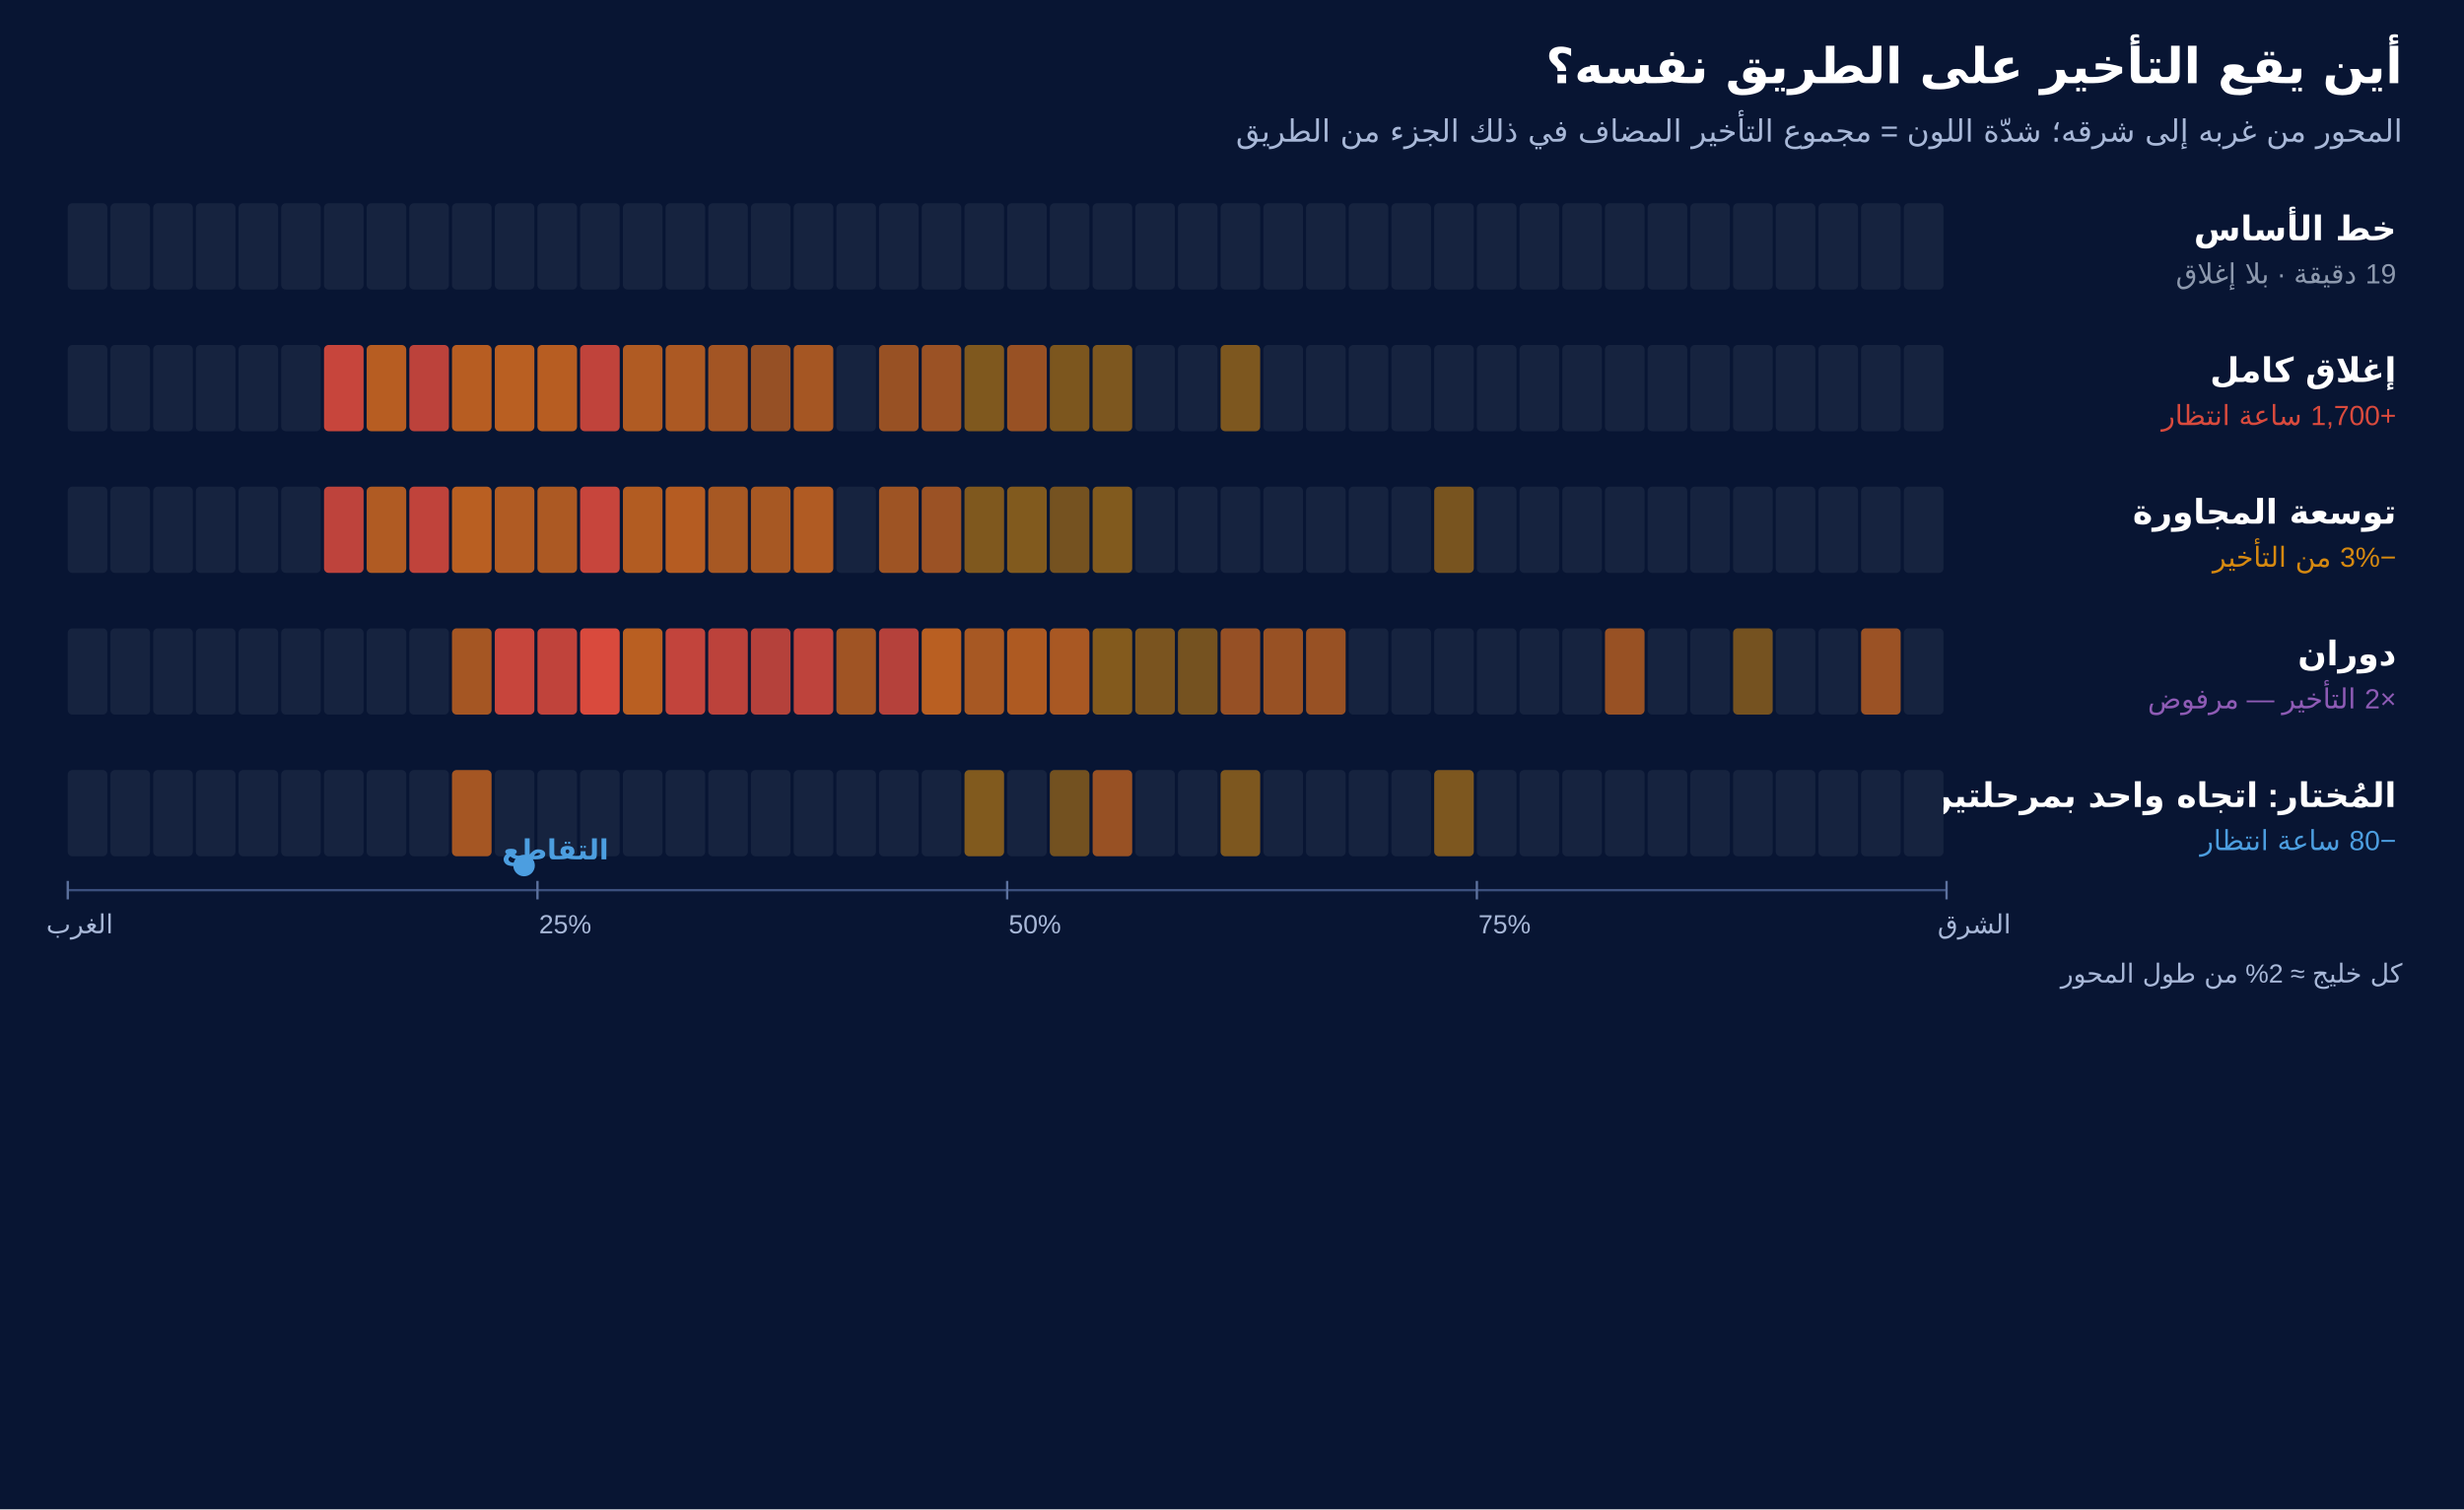
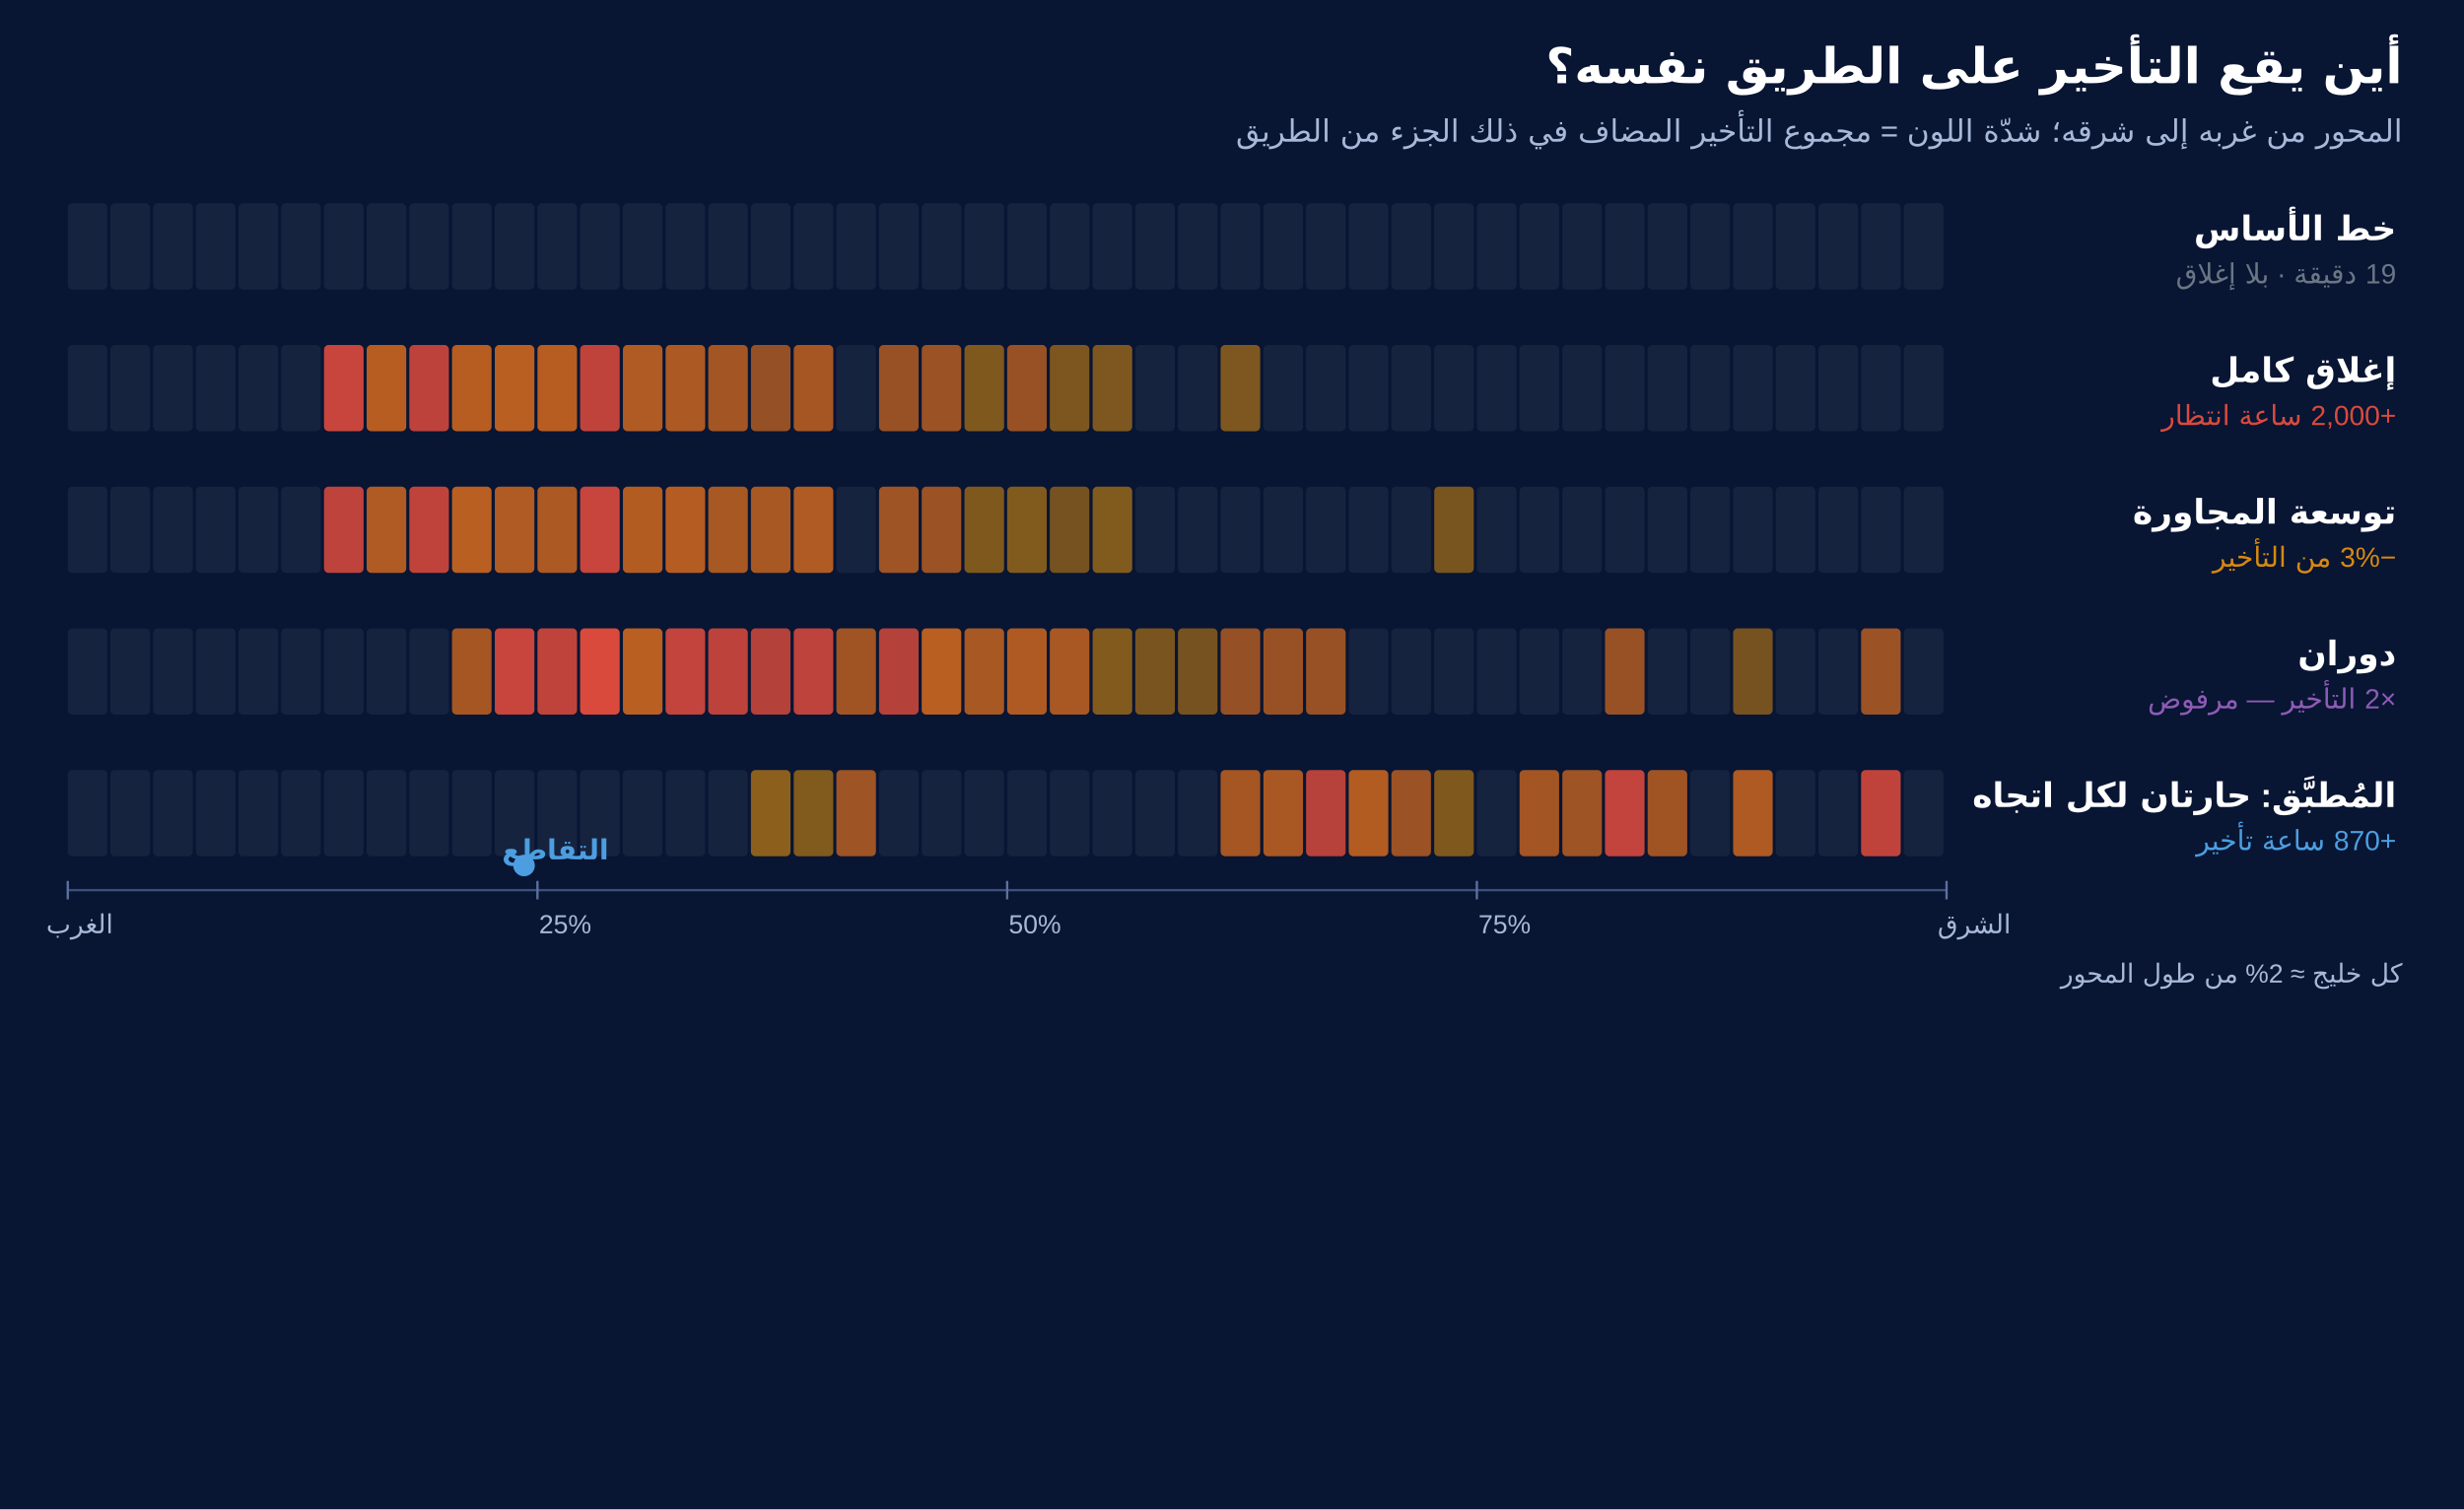
<svg xmlns="http://www.w3.org/2000/svg" width="1600" height="980" viewBox="0 0 1600 980" font-family="Segoe UI, Tahoma, Arial, sans-serif">
  <rect width="1600" height="980" fill="#081533" />
  <text x="1560" y="54" fill="#ffffff" font-size="32" font-weight="700" text-anchor="start" direction="rtl">أين يقع التأخير على الطريق نفسه؟</text>
  <text x="1560" y="92" fill="#a8b8d8" font-size="20" text-anchor="start" direction="rtl">المحور من غربه إلى شرقه؛ شدّة اللون = مجموع التأخير المضاف في ذلك الجزء من الطريق</text>
  <text x="1556" y="156" fill="#ffffff" font-size="22" font-weight="700" text-anchor="start" direction="rtl">خط الأساس</text>
-   <text x="1556" y="184" fill="#8d99ae" font-size="18" text-anchor="start" direction="rtl">19 دقيقة · بلا إغلاق</text>
+   <text x="1556" y="184" fill="#6b7684" font-size="18" text-anchor="start" direction="rtl">19 دقيقة · بلا إغلاق</text>
  <rect x="44.0" y="132" width="25.7" height="56" rx="3" fill="#16233f" />
  <rect x="71.7" y="132" width="25.7" height="56" rx="3" fill="#16233f" />
  <rect x="99.5" y="132" width="25.7" height="56" rx="3" fill="#16233f" />
  <rect x="127.2" y="132" width="25.7" height="56" rx="3" fill="#16233f" />
  <rect x="154.9" y="132" width="25.7" height="56" rx="3" fill="#16233f" />
  <rect x="182.6" y="132" width="25.7" height="56" rx="3" fill="#16233f" />
  <rect x="210.4" y="132" width="25.7" height="56" rx="3" fill="#16233f" />
  <rect x="238.1" y="132" width="25.7" height="56" rx="3" fill="#16233f" />
  <rect x="265.8" y="132" width="25.7" height="56" rx="3" fill="#16233f" />
  <rect x="293.5" y="132" width="25.7" height="56" rx="3" fill="#16233f" />
  <rect x="321.3" y="132" width="25.7" height="56" rx="3" fill="#16233f" />
  <rect x="349.0" y="132" width="25.7" height="56" rx="3" fill="#16233f" />
  <rect x="376.7" y="132" width="25.7" height="56" rx="3" fill="#16233f" />
  <rect x="404.5" y="132" width="25.7" height="56" rx="3" fill="#16233f" />
  <rect x="432.2" y="132" width="25.7" height="56" rx="3" fill="#16233f" />
  <rect x="459.9" y="132" width="25.7" height="56" rx="3" fill="#16233f" />
  <rect x="487.6" y="132" width="25.7" height="56" rx="3" fill="#16233f" />
  <rect x="515.4" y="132" width="25.7" height="56" rx="3" fill="#16233f" />
  <rect x="543.1" y="132" width="25.7" height="56" rx="3" fill="#16233f" />
  <rect x="570.8" y="132" width="25.7" height="56" rx="3" fill="#16233f" />
  <rect x="598.5" y="132" width="25.7" height="56" rx="3" fill="#16233f" />
  <rect x="626.3" y="132" width="25.7" height="56" rx="3" fill="#16233f" />
  <rect x="654.0" y="132" width="25.7" height="56" rx="3" fill="#16233f" />
  <rect x="681.7" y="132" width="25.7" height="56" rx="3" fill="#16233f" />
  <rect x="709.5" y="132" width="25.7" height="56" rx="3" fill="#16233f" />
  <rect x="737.2" y="132" width="25.7" height="56" rx="3" fill="#16233f" />
  <rect x="764.9" y="132" width="25.7" height="56" rx="3" fill="#16233f" />
  <rect x="792.6" y="132" width="25.7" height="56" rx="3" fill="#16233f" />
  <rect x="820.4" y="132" width="25.7" height="56" rx="3" fill="#16233f" />
  <rect x="848.1" y="132" width="25.7" height="56" rx="3" fill="#16233f" />
  <rect x="875.8" y="132" width="25.7" height="56" rx="3" fill="#16233f" />
  <rect x="903.5" y="132" width="25.7" height="56" rx="3" fill="#16233f" />
  <rect x="931.3" y="132" width="25.7" height="56" rx="3" fill="#16233f" />
  <rect x="959.0" y="132" width="25.7" height="56" rx="3" fill="#16233f" />
  <rect x="986.7" y="132" width="25.7" height="56" rx="3" fill="#16233f" />
  <rect x="1014.5" y="132" width="25.7" height="56" rx="3" fill="#16233f" />
  <rect x="1042.2" y="132" width="25.7" height="56" rx="3" fill="#16233f" />
  <rect x="1069.9" y="132" width="25.7" height="56" rx="3" fill="#16233f" />
  <rect x="1097.6" y="132" width="25.7" height="56" rx="3" fill="#16233f" />
  <rect x="1125.4" y="132" width="25.7" height="56" rx="3" fill="#16233f" />
  <rect x="1153.1" y="132" width="25.7" height="56" rx="3" fill="#16233f" />
  <rect x="1180.8" y="132" width="25.7" height="56" rx="3" fill="#16233f" />
  <rect x="1208.5" y="132" width="25.7" height="56" rx="3" fill="#16233f" />
  <rect x="1236.3" y="132" width="25.7" height="56" rx="3" fill="#16233f" />
  <text x="1556" y="248" fill="#ffffff" font-size="22" font-weight="700" text-anchor="start" direction="rtl">إغلاق كامل</text>
-   <text x="1556" y="276" fill="#d94a3d" font-size="18" text-anchor="start" direction="rtl">+1,700 ساعة انتظار</text>
+   <text x="1556" y="276" fill="#d94a3d" font-size="18" text-anchor="start" direction="rtl">+2,000 ساعة انتظار</text>
  <rect x="44.0" y="224" width="25.7" height="56" rx="3" fill="#16233f" />
  <rect x="71.7" y="224" width="25.7" height="56" rx="3" fill="#16233f" />
  <rect x="99.5" y="224" width="25.7" height="56" rx="3" fill="#16233f" />
  <rect x="127.2" y="224" width="25.7" height="56" rx="3" fill="#16233f" />
  <rect x="154.9" y="224" width="25.7" height="56" rx="3" fill="#16233f" />
  <rect x="182.6" y="224" width="25.7" height="56" rx="3" fill="#16233f" />
  <rect x="210.4" y="224" width="25.7" height="56" rx="3" fill="#d94a3d" fill-opacity="0.91" />
  <rect x="238.1" y="224" width="25.7" height="56" rx="3" fill="#e2701e" fill-opacity="0.80" />
  <rect x="265.8" y="224" width="25.7" height="56" rx="3" fill="#d94a3d" fill-opacity="0.86" />
  <rect x="293.5" y="224" width="25.7" height="56" rx="3" fill="#e2701e" fill-opacity="0.80" />
  <rect x="321.3" y="224" width="25.7" height="56" rx="3" fill="#e2701e" fill-opacity="0.81" />
  <rect x="349.0" y="224" width="25.7" height="56" rx="3" fill="#e2701e" fill-opacity="0.80" />
  <rect x="376.7" y="224" width="25.7" height="56" rx="3" fill="#d94a3d" fill-opacity="0.88" />
  <rect x="404.5" y="224" width="25.7" height="56" rx="3" fill="#e2701e" fill-opacity="0.77" />
  <rect x="432.2" y="224" width="25.7" height="56" rx="3" fill="#e2701e" fill-opacity="0.75" />
  <rect x="459.9" y="224" width="25.7" height="56" rx="3" fill="#e2701e" fill-opacity="0.71" />
  <rect x="487.6" y="224" width="25.7" height="56" rx="3" fill="#e2701e" fill-opacity="0.65" />
  <rect x="515.4" y="224" width="25.7" height="56" rx="3" fill="#e2701e" fill-opacity="0.72" />
  <rect x="543.1" y="224" width="25.7" height="56" rx="3" fill="#16233f" />
  <rect x="570.8" y="224" width="25.7" height="56" rx="3" fill="#e2701e" fill-opacity="0.66" />
  <rect x="598.5" y="224" width="25.7" height="56" rx="3" fill="#e2701e" fill-opacity="0.67" />
  <rect x="626.3" y="224" width="25.7" height="56" rx="3" fill="#d68910" fill-opacity="0.58" />
  <rect x="654.0" y="224" width="25.7" height="56" rx="3" fill="#e2701e" fill-opacity="0.66" />
  <rect x="681.7" y="224" width="25.7" height="56" rx="3" fill="#d68910" fill-opacity="0.56" />
  <rect x="709.5" y="224" width="25.7" height="56" rx="3" fill="#d68910" fill-opacity="0.57" />
  <rect x="737.2" y="224" width="25.7" height="56" rx="3" fill="#16233f" />
  <rect x="764.9" y="224" width="25.7" height="56" rx="3" fill="#16233f" />
  <rect x="792.6" y="224" width="25.7" height="56" rx="3" fill="#d68910" fill-opacity="0.57" />
  <rect x="820.4" y="224" width="25.7" height="56" rx="3" fill="#16233f" />
  <rect x="848.1" y="224" width="25.7" height="56" rx="3" fill="#16233f" />
  <rect x="875.8" y="224" width="25.7" height="56" rx="3" fill="#16233f" />
  <rect x="903.5" y="224" width="25.7" height="56" rx="3" fill="#16233f" />
  <rect x="931.3" y="224" width="25.7" height="56" rx="3" fill="#16233f" />
  <rect x="959.0" y="224" width="25.7" height="56" rx="3" fill="#16233f" />
  <rect x="986.7" y="224" width="25.7" height="56" rx="3" fill="#16233f" />
  <rect x="1014.5" y="224" width="25.7" height="56" rx="3" fill="#16233f" />
  <rect x="1042.2" y="224" width="25.7" height="56" rx="3" fill="#16233f" />
  <rect x="1069.9" y="224" width="25.7" height="56" rx="3" fill="#16233f" />
  <rect x="1097.6" y="224" width="25.7" height="56" rx="3" fill="#16233f" />
  <rect x="1125.4" y="224" width="25.7" height="56" rx="3" fill="#16233f" />
  <rect x="1153.1" y="224" width="25.7" height="56" rx="3" fill="#16233f" />
  <rect x="1180.8" y="224" width="25.7" height="56" rx="3" fill="#16233f" />
  <rect x="1208.5" y="224" width="25.7" height="56" rx="3" fill="#16233f" />
  <rect x="1236.3" y="224" width="25.7" height="56" rx="3" fill="#16233f" />
  <text x="1556" y="340" fill="#ffffff" font-size="22" font-weight="700" text-anchor="start" direction="rtl">توسعة المجاورة</text>
  <text x="1556" y="368" fill="#d68910" font-size="18" text-anchor="start" direction="rtl">−3% من التأخير</text>
  <rect x="44.0" y="316" width="25.7" height="56" rx="3" fill="#16233f" />
  <rect x="71.7" y="316" width="25.7" height="56" rx="3" fill="#16233f" />
  <rect x="99.5" y="316" width="25.7" height="56" rx="3" fill="#16233f" />
  <rect x="127.2" y="316" width="25.7" height="56" rx="3" fill="#16233f" />
  <rect x="154.9" y="316" width="25.7" height="56" rx="3" fill="#16233f" />
  <rect x="182.6" y="316" width="25.7" height="56" rx="3" fill="#16233f" />
  <rect x="210.4" y="316" width="25.7" height="56" rx="3" fill="#d94a3d" fill-opacity="0.87" />
  <rect x="238.1" y="316" width="25.7" height="56" rx="3" fill="#e2701e" fill-opacity="0.77" />
  <rect x="265.8" y="316" width="25.7" height="56" rx="3" fill="#d94a3d" fill-opacity="0.88" />
  <rect x="293.5" y="316" width="25.7" height="56" rx="3" fill="#e2701e" fill-opacity="0.81" />
  <rect x="321.3" y="316" width="25.7" height="56" rx="3" fill="#e2701e" fill-opacity="0.77" />
  <rect x="349.0" y="316" width="25.7" height="56" rx="3" fill="#e2701e" fill-opacity="0.75" />
  <rect x="376.7" y="316" width="25.7" height="56" rx="3" fill="#d94a3d" fill-opacity="0.91" />
  <rect x="404.5" y="316" width="25.7" height="56" rx="3" fill="#e2701e" fill-opacity="0.78" />
  <rect x="432.2" y="316" width="25.7" height="56" rx="3" fill="#e2701e" fill-opacity="0.79" />
  <rect x="459.9" y="316" width="25.7" height="56" rx="3" fill="#e2701e" fill-opacity="0.73" />
  <rect x="487.6" y="316" width="25.7" height="56" rx="3" fill="#e2701e" fill-opacity="0.73" />
  <rect x="515.4" y="316" width="25.7" height="56" rx="3" fill="#e2701e" fill-opacity="0.77" />
  <rect x="543.1" y="316" width="25.7" height="56" rx="3" fill="#16233f" />
  <rect x="570.8" y="316" width="25.7" height="56" rx="3" fill="#e2701e" fill-opacity="0.69" />
  <rect x="598.5" y="316" width="25.7" height="56" rx="3" fill="#e2701e" fill-opacity="0.67" />
  <rect x="626.3" y="316" width="25.7" height="56" rx="3" fill="#d68910" fill-opacity="0.58" />
  <rect x="654.0" y="316" width="25.7" height="56" rx="3" fill="#d68910" fill-opacity="0.59" />
  <rect x="681.7" y="316" width="25.7" height="56" rx="3" fill="#d68910" fill-opacity="0.53" />
  <rect x="709.5" y="316" width="25.7" height="56" rx="3" fill="#d68910" fill-opacity="0.59" />
  <rect x="737.2" y="316" width="25.7" height="56" rx="3" fill="#16233f" />
  <rect x="764.9" y="316" width="25.7" height="56" rx="3" fill="#16233f" />
  <rect x="792.6" y="316" width="25.7" height="56" rx="3" fill="#16233f" />
  <rect x="820.4" y="316" width="25.7" height="56" rx="3" fill="#16233f" />
  <rect x="848.1" y="316" width="25.7" height="56" rx="3" fill="#16233f" />
  <rect x="875.8" y="316" width="25.7" height="56" rx="3" fill="#16233f" />
  <rect x="903.5" y="316" width="25.7" height="56" rx="3" fill="#16233f" />
  <rect x="931.3" y="316" width="25.7" height="56" rx="3" fill="#d68910" fill-opacity="0.54" />
  <rect x="959.0" y="316" width="25.7" height="56" rx="3" fill="#16233f" />
  <rect x="986.7" y="316" width="25.7" height="56" rx="3" fill="#16233f" />
  <rect x="1014.5" y="316" width="25.7" height="56" rx="3" fill="#16233f" />
  <rect x="1042.2" y="316" width="25.7" height="56" rx="3" fill="#16233f" />
  <rect x="1069.9" y="316" width="25.7" height="56" rx="3" fill="#16233f" />
  <rect x="1097.6" y="316" width="25.7" height="56" rx="3" fill="#16233f" />
  <rect x="1125.4" y="316" width="25.7" height="56" rx="3" fill="#16233f" />
  <rect x="1153.1" y="316" width="25.7" height="56" rx="3" fill="#16233f" />
  <rect x="1180.8" y="316" width="25.7" height="56" rx="3" fill="#16233f" />
  <rect x="1208.5" y="316" width="25.7" height="56" rx="3" fill="#16233f" />
  <rect x="1236.3" y="316" width="25.7" height="56" rx="3" fill="#16233f" />
  <text x="1556" y="432" fill="#ffffff" font-size="22" font-weight="700" text-anchor="start" direction="rtl">دوران</text>
  <text x="1556" y="460" fill="#8e5bb5" font-size="18" text-anchor="start" direction="rtl">×2 التأخير — مرفوض</text>
  <rect x="44.0" y="408" width="25.7" height="56" rx="3" fill="#16233f" />
  <rect x="71.7" y="408" width="25.7" height="56" rx="3" fill="#16233f" />
  <rect x="99.5" y="408" width="25.7" height="56" rx="3" fill="#16233f" />
  <rect x="127.2" y="408" width="25.7" height="56" rx="3" fill="#16233f" />
  <rect x="154.9" y="408" width="25.7" height="56" rx="3" fill="#16233f" />
  <rect x="182.6" y="408" width="25.7" height="56" rx="3" fill="#16233f" />
  <rect x="210.4" y="408" width="25.7" height="56" rx="3" fill="#16233f" />
  <rect x="238.1" y="408" width="25.7" height="56" rx="3" fill="#16233f" />
  <rect x="265.8" y="408" width="25.7" height="56" rx="3" fill="#16233f" />
  <rect x="293.5" y="408" width="25.7" height="56" rx="3" fill="#e2701e" fill-opacity="0.72" />
  <rect x="321.3" y="408" width="25.7" height="56" rx="3" fill="#d94a3d" fill-opacity="0.91" />
  <rect x="349.0" y="408" width="25.7" height="56" rx="3" fill="#d94a3d" fill-opacity="0.88" />
  <rect x="376.7" y="408" width="25.7" height="56" rx="3" fill="#d94a3d" fill-opacity="1.00" />
  <rect x="404.5" y="408" width="25.7" height="56" rx="3" fill="#e2701e" fill-opacity="0.81" />
  <rect x="432.2" y="408" width="25.7" height="56" rx="3" fill="#d94a3d" fill-opacity="0.89" />
  <rect x="459.9" y="408" width="25.7" height="56" rx="3" fill="#d94a3d" fill-opacity="0.86" />
  <rect x="487.6" y="408" width="25.7" height="56" rx="3" fill="#d94a3d" fill-opacity="0.83" />
  <rect x="515.4" y="408" width="25.7" height="56" rx="3" fill="#d94a3d" fill-opacity="0.87" />
  <rect x="543.1" y="408" width="25.7" height="56" rx="3" fill="#e2701e" fill-opacity="0.70" />
  <rect x="570.8" y="408" width="25.7" height="56" rx="3" fill="#d94a3d" fill-opacity="0.83" />
  <rect x="598.5" y="408" width="25.7" height="56" rx="3" fill="#e2701e" fill-opacity="0.81" />
  <rect x="626.3" y="408" width="25.7" height="56" rx="3" fill="#e2701e" fill-opacity="0.73" />
  <rect x="654.0" y="408" width="25.7" height="56" rx="3" fill="#e2701e" fill-opacity="0.76" />
  <rect x="681.7" y="408" width="25.7" height="56" rx="3" fill="#e2701e" fill-opacity="0.74" />
  <rect x="709.5" y="408" width="25.7" height="56" rx="3" fill="#d68910" fill-opacity="0.60" />
  <rect x="737.2" y="408" width="25.7" height="56" rx="3" fill="#d68910" fill-opacity="0.55" />
  <rect x="764.9" y="408" width="25.7" height="56" rx="3" fill="#d68910" fill-opacity="0.53" />
  <rect x="792.6" y="408" width="25.7" height="56" rx="3" fill="#e2701e" fill-opacity="0.65" />
  <rect x="820.4" y="408" width="25.7" height="56" rx="3" fill="#e2701e" fill-opacity="0.66" />
  <rect x="848.1" y="408" width="25.7" height="56" rx="3" fill="#e2701e" fill-opacity="0.66" />
  <rect x="875.8" y="408" width="25.7" height="56" rx="3" fill="#16233f" />
  <rect x="903.5" y="408" width="25.7" height="56" rx="3" fill="#16233f" />
  <rect x="931.3" y="408" width="25.7" height="56" rx="3" fill="#16233f" />
  <rect x="959.0" y="408" width="25.7" height="56" rx="3" fill="#16233f" />
  <rect x="986.7" y="408" width="25.7" height="56" rx="3" fill="#16233f" />
  <rect x="1014.5" y="408" width="25.7" height="56" rx="3" fill="#16233f" />
  <rect x="1042.2" y="408" width="25.7" height="56" rx="3" fill="#e2701e" fill-opacity="0.66" />
  <rect x="1069.9" y="408" width="25.7" height="56" rx="3" fill="#16233f" />
  <rect x="1097.6" y="408" width="25.7" height="56" rx="3" fill="#16233f" />
  <rect x="1125.4" y="408" width="25.7" height="56" rx="3" fill="#d68910" fill-opacity="0.53" />
  <rect x="1153.1" y="408" width="25.7" height="56" rx="3" fill="#16233f" />
  <rect x="1180.8" y="408" width="25.7" height="56" rx="3" fill="#16233f" />
  <rect x="1208.5" y="408" width="25.7" height="56" rx="3" fill="#e2701e" fill-opacity="0.67" />
  <rect x="1236.3" y="408" width="25.7" height="56" rx="3" fill="#16233f" />
-   <text x="1556" y="524" fill="#ffffff" font-size="22" font-weight="700" text-anchor="start" direction="rtl">المُختار: اتجاه واحد بمرحلتين</text>
-   <text x="1556" y="552" fill="#4c9ee0" font-size="18" text-anchor="start" direction="rtl">−80 ساعة انتظار</text>
+   <text x="1556" y="524" fill="#ffffff" font-size="22" font-weight="700" text-anchor="start" direction="rtl">المُطبَّق: حارتان لكل اتجاه</text>
+   <text x="1556" y="552" fill="#4c9ee0" font-size="18" text-anchor="start" direction="rtl">+870 ساعة تأخير</text>
  <rect x="44.0" y="500" width="25.7" height="56" rx="3" fill="#16233f" />
  <rect x="71.7" y="500" width="25.7" height="56" rx="3" fill="#16233f" />
  <rect x="99.5" y="500" width="25.7" height="56" rx="3" fill="#16233f" />
  <rect x="127.2" y="500" width="25.7" height="56" rx="3" fill="#16233f" />
  <rect x="154.9" y="500" width="25.7" height="56" rx="3" fill="#16233f" />
  <rect x="182.6" y="500" width="25.7" height="56" rx="3" fill="#16233f" />
  <rect x="210.4" y="500" width="25.7" height="56" rx="3" fill="#16233f" />
  <rect x="238.1" y="500" width="25.7" height="56" rx="3" fill="#16233f" />
  <rect x="265.8" y="500" width="25.7" height="56" rx="3" fill="#16233f" />
-   <rect x="293.5" y="500" width="25.7" height="56" rx="3" fill="#e2701e" fill-opacity="0.72" />
+   <rect x="293.5" y="500" width="25.7" height="56" rx="3" fill="#16233f" />
  <rect x="321.3" y="500" width="25.7" height="56" rx="3" fill="#16233f" />
  <rect x="349.0" y="500" width="25.7" height="56" rx="3" fill="#16233f" />
  <rect x="376.7" y="500" width="25.7" height="56" rx="3" fill="#16233f" />
  <rect x="404.5" y="500" width="25.7" height="56" rx="3" fill="#16233f" />
  <rect x="432.2" y="500" width="25.7" height="56" rx="3" fill="#16233f" />
  <rect x="459.9" y="500" width="25.7" height="56" rx="3" fill="#16233f" />
-   <rect x="487.6" y="500" width="25.7" height="56" rx="3" fill="#16233f" />
-   <rect x="515.4" y="500" width="25.7" height="56" rx="3" fill="#16233f" />
-   <rect x="543.1" y="500" width="25.7" height="56" rx="3" fill="#16233f" />
+   <rect x="487.6" y="500" width="25.7" height="56" rx="3" fill="#d68910" fill-opacity="0.64" />
+   <rect x="515.4" y="500" width="25.7" height="56" rx="3" fill="#d68910" fill-opacity="0.59" />
+   <rect x="543.1" y="500" width="25.7" height="56" rx="3" fill="#e2701e" fill-opacity="0.69" />
  <rect x="570.8" y="500" width="25.7" height="56" rx="3" fill="#16233f" />
  <rect x="598.5" y="500" width="25.7" height="56" rx="3" fill="#16233f" />
-   <rect x="626.3" y="500" width="25.7" height="56" rx="3" fill="#d68910" fill-opacity="0.59" />
+   <rect x="626.3" y="500" width="25.7" height="56" rx="3" fill="#16233f" />
  <rect x="654.0" y="500" width="25.7" height="56" rx="3" fill="#16233f" />
-   <rect x="681.7" y="500" width="25.7" height="56" rx="3" fill="#d68910" fill-opacity="0.52" />
-   <rect x="709.5" y="500" width="25.7" height="56" rx="3" fill="#e2701e" fill-opacity="0.66" />
+   <rect x="681.7" y="500" width="25.7" height="56" rx="3" fill="#16233f" />
+   <rect x="709.5" y="500" width="25.7" height="56" rx="3" fill="#16233f" />
  <rect x="737.2" y="500" width="25.7" height="56" rx="3" fill="#16233f" />
  <rect x="764.9" y="500" width="25.7" height="56" rx="3" fill="#16233f" />
-   <rect x="792.6" y="500" width="25.7" height="56" rx="3" fill="#d68910" fill-opacity="0.57" />
-   <rect x="820.4" y="500" width="25.7" height="56" rx="3" fill="#16233f" />
-   <rect x="848.1" y="500" width="25.7" height="56" rx="3" fill="#16233f" />
-   <rect x="875.8" y="500" width="25.7" height="56" rx="3" fill="#16233f" />
-   <rect x="903.5" y="500" width="25.7" height="56" rx="3" fill="#16233f" />
-   <rect x="931.3" y="500" width="25.7" height="56" rx="3" fill="#d68910" fill-opacity="0.57" />
+   <rect x="792.6" y="500" width="25.7" height="56" rx="3" fill="#e2701e" fill-opacity="0.72" />
+   <rect x="820.4" y="500" width="25.7" height="56" rx="3" fill="#e2701e" fill-opacity="0.74" />
+   <rect x="848.1" y="500" width="25.7" height="56" rx="3" fill="#d94a3d" fill-opacity="0.84" />
+   <rect x="875.8" y="500" width="25.7" height="56" rx="3" fill="#e2701e" fill-opacity="0.78" />
+   <rect x="903.5" y="500" width="25.7" height="56" rx="3" fill="#e2701e" fill-opacity="0.67" />
+   <rect x="931.3" y="500" width="25.7" height="56" rx="3" fill="#d68910" fill-opacity="0.58" />
  <rect x="959.0" y="500" width="25.7" height="56" rx="3" fill="#16233f" />
-   <rect x="986.7" y="500" width="25.7" height="56" rx="3" fill="#16233f" />
-   <rect x="1014.5" y="500" width="25.7" height="56" rx="3" fill="#16233f" />
-   <rect x="1042.2" y="500" width="25.7" height="56" rx="3" fill="#16233f" />
-   <rect x="1069.9" y="500" width="25.7" height="56" rx="3" fill="#16233f" />
+   <rect x="986.7" y="500" width="25.7" height="56" rx="3" fill="#e2701e" fill-opacity="0.71" />
+   <rect x="1014.5" y="500" width="25.7" height="56" rx="3" fill="#e2701e" fill-opacity="0.69" />
+   <rect x="1042.2" y="500" width="25.7" height="56" rx="3" fill="#d94a3d" fill-opacity="0.89" />
+   <rect x="1069.9" y="500" width="25.7" height="56" rx="3" fill="#e2701e" fill-opacity="0.70" />
  <rect x="1097.6" y="500" width="25.7" height="56" rx="3" fill="#16233f" />
-   <rect x="1125.4" y="500" width="25.7" height="56" rx="3" fill="#16233f" />
+   <rect x="1125.4" y="500" width="25.7" height="56" rx="3" fill="#e2701e" fill-opacity="0.76" />
  <rect x="1153.1" y="500" width="25.7" height="56" rx="3" fill="#16233f" />
  <rect x="1180.8" y="500" width="25.7" height="56" rx="3" fill="#16233f" />
-   <rect x="1208.5" y="500" width="25.7" height="56" rx="3" fill="#16233f" />
+   <rect x="1208.5" y="500" width="25.7" height="56" rx="3" fill="#d94a3d" fill-opacity="0.88" />
  <rect x="1236.3" y="500" width="25.7" height="56" rx="3" fill="#16233f" />
  <line x1="44" y1="578" x2="1264" y2="578" stroke="#3b4f7d" stroke-width="1.5" />
  <line x1="44.0" y1="572" x2="44.0" y2="584" stroke="#5c719e" stroke-width="1.5" />
  <text x="30" y="606" fill="#a8b8d8" font-size="17" text-anchor="end" direction="rtl">الغرب</text>
  <line x1="349.0" y1="572" x2="349.0" y2="584" stroke="#5c719e" stroke-width="1.5" />
  <text x="367" y="606" fill="#a8b8d8" font-size="17" text-anchor="middle" direction="rtl">25%</text>
  <line x1="654.0" y1="572" x2="654.0" y2="584" stroke="#5c719e" stroke-width="1.5" />
  <text x="672" y="606" fill="#a8b8d8" font-size="17" text-anchor="middle" direction="rtl">50%</text>
  <line x1="959.0" y1="572" x2="959.0" y2="584" stroke="#5c719e" stroke-width="1.5" />
  <text x="977" y="606" fill="#a8b8d8" font-size="17" text-anchor="middle" direction="rtl">75%</text>
  <line x1="1264.0" y1="572" x2="1264.0" y2="584" stroke="#5c719e" stroke-width="1.5" />
  <text x="1282" y="606" fill="#a8b8d8" font-size="17" text-anchor="middle" direction="rtl">الشرق</text>
  <circle cx="340.3" cy="562" r="7" fill="#4c9ee0" />
  <text x="326" y="558" fill="#4c9ee0" font-size="18" font-weight="700" text-anchor="end" direction="rtl">التقاطع</text>
  <text x="1560" y="638" fill="#a8b8d8" font-size="17" text-anchor="start" direction="rtl">كل خليج ≈ 2% من طول المحور</text>
</svg>
